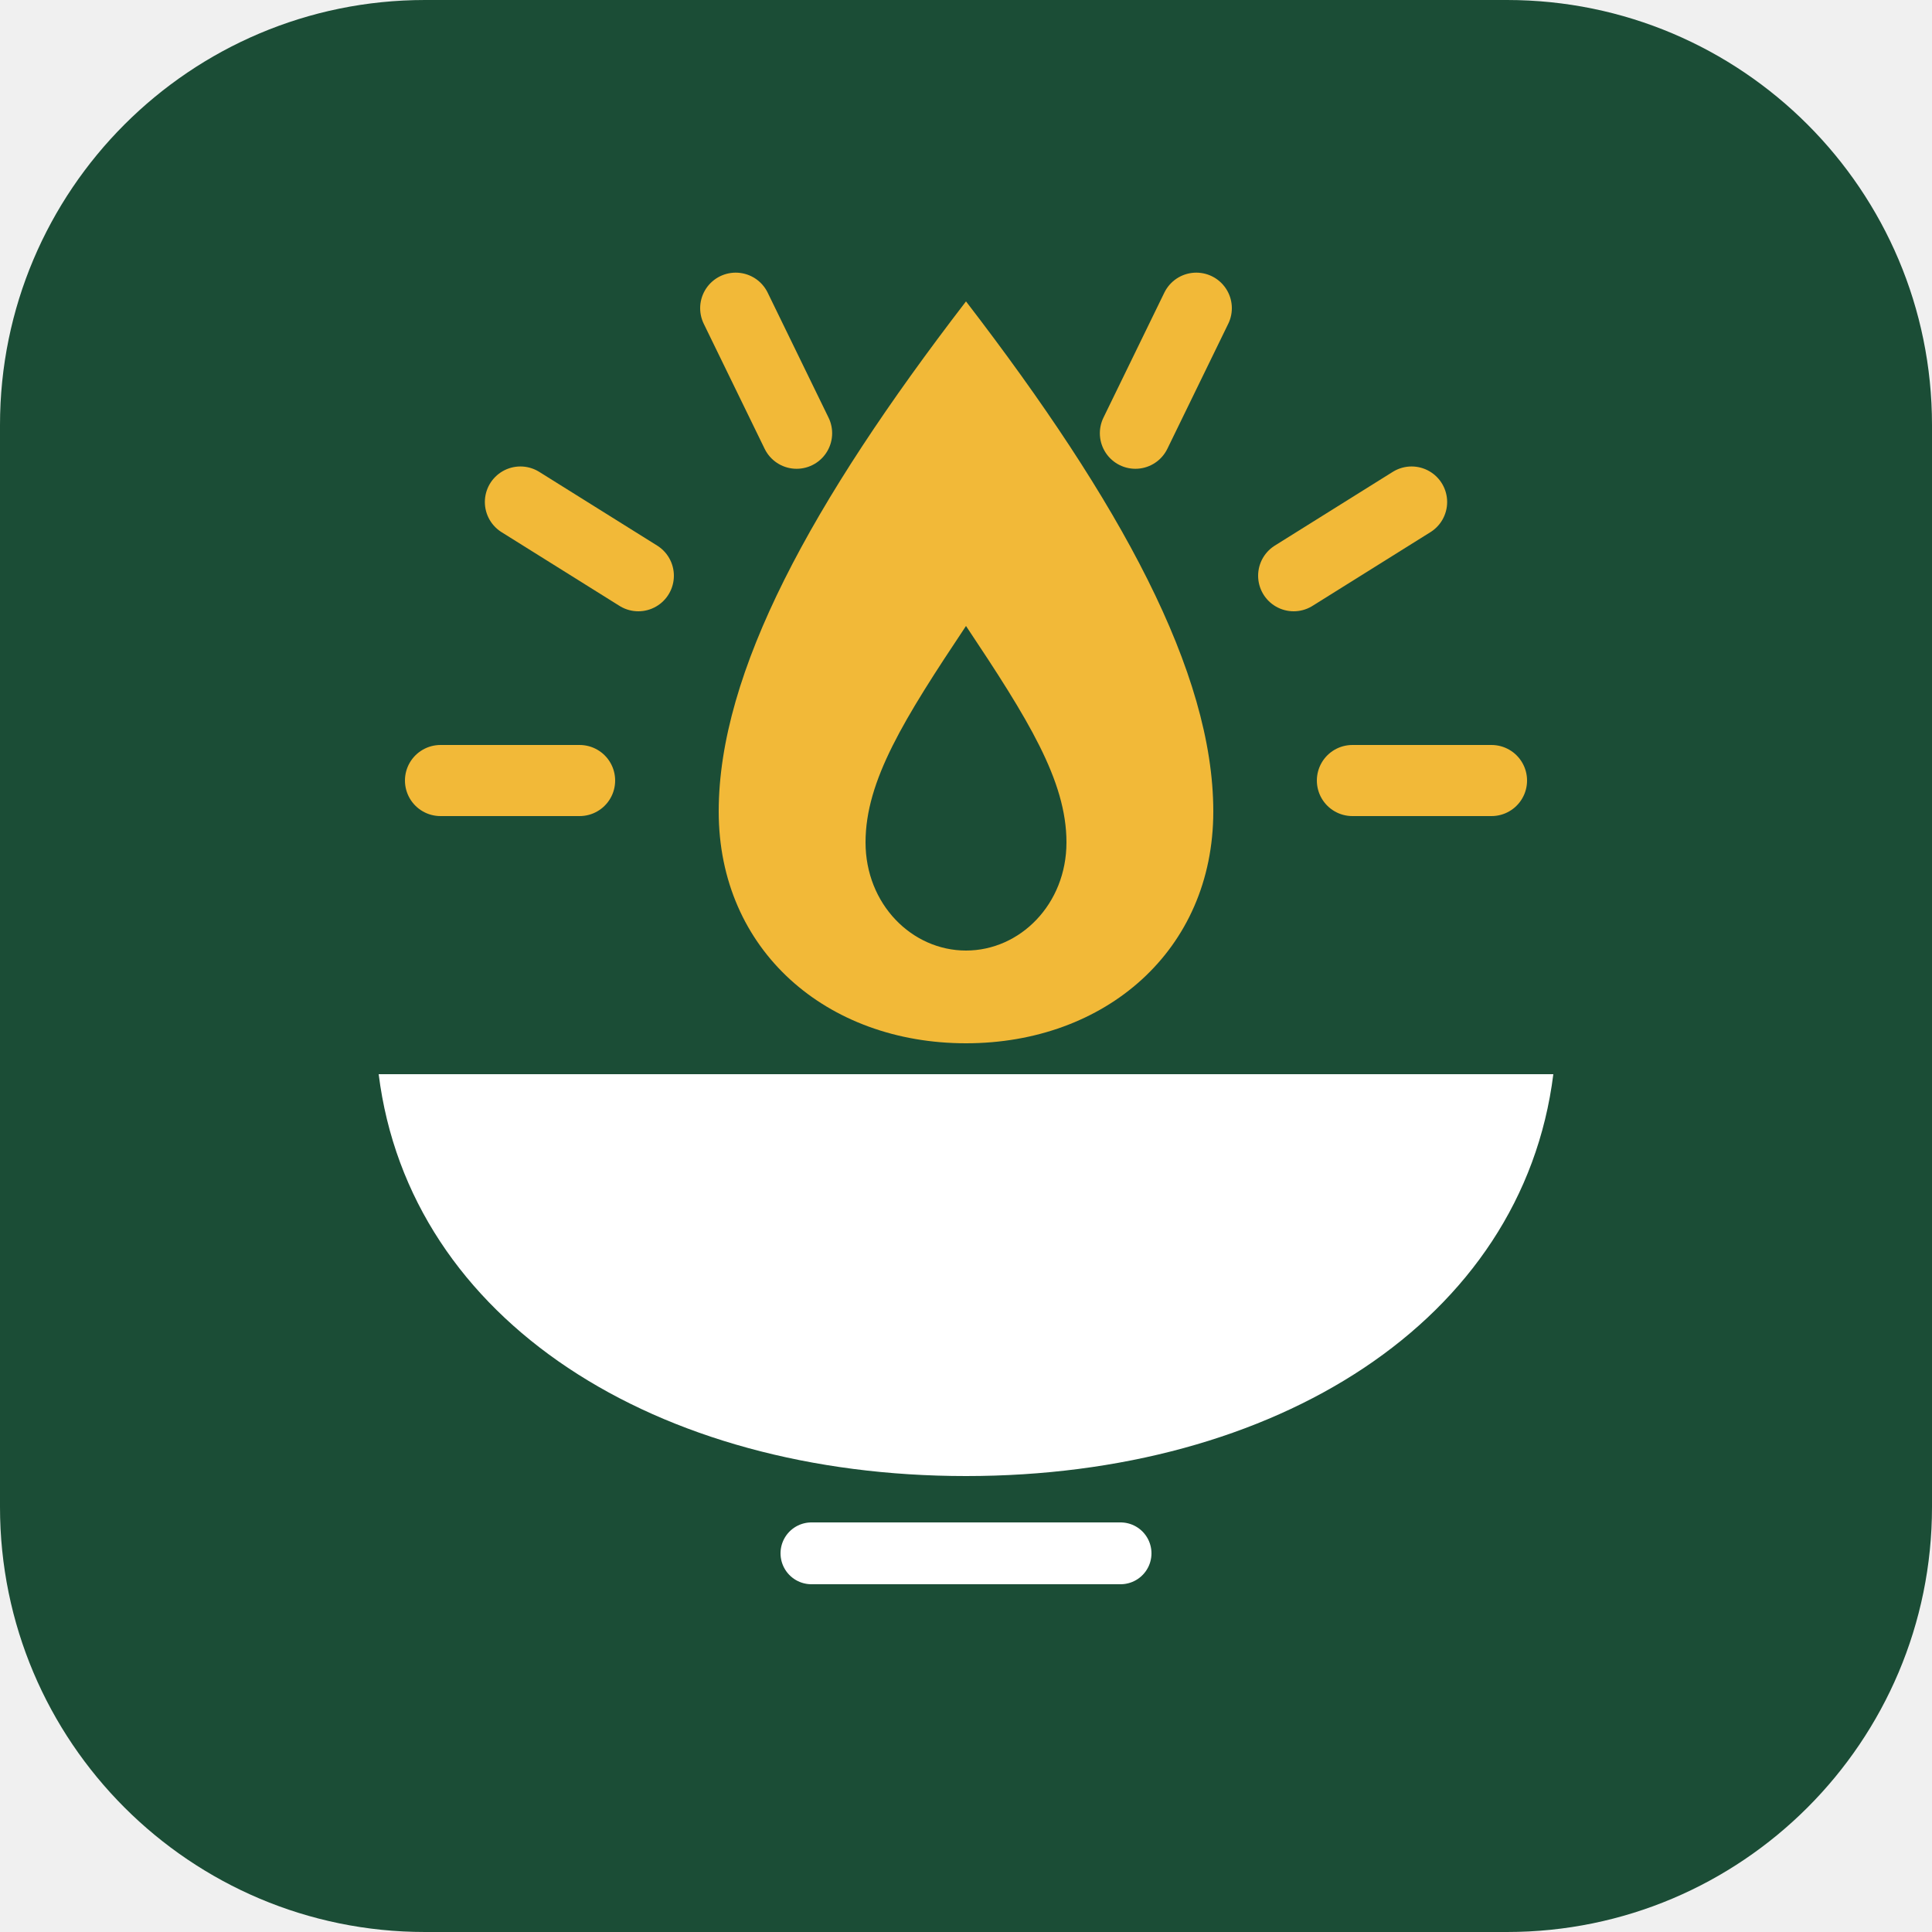
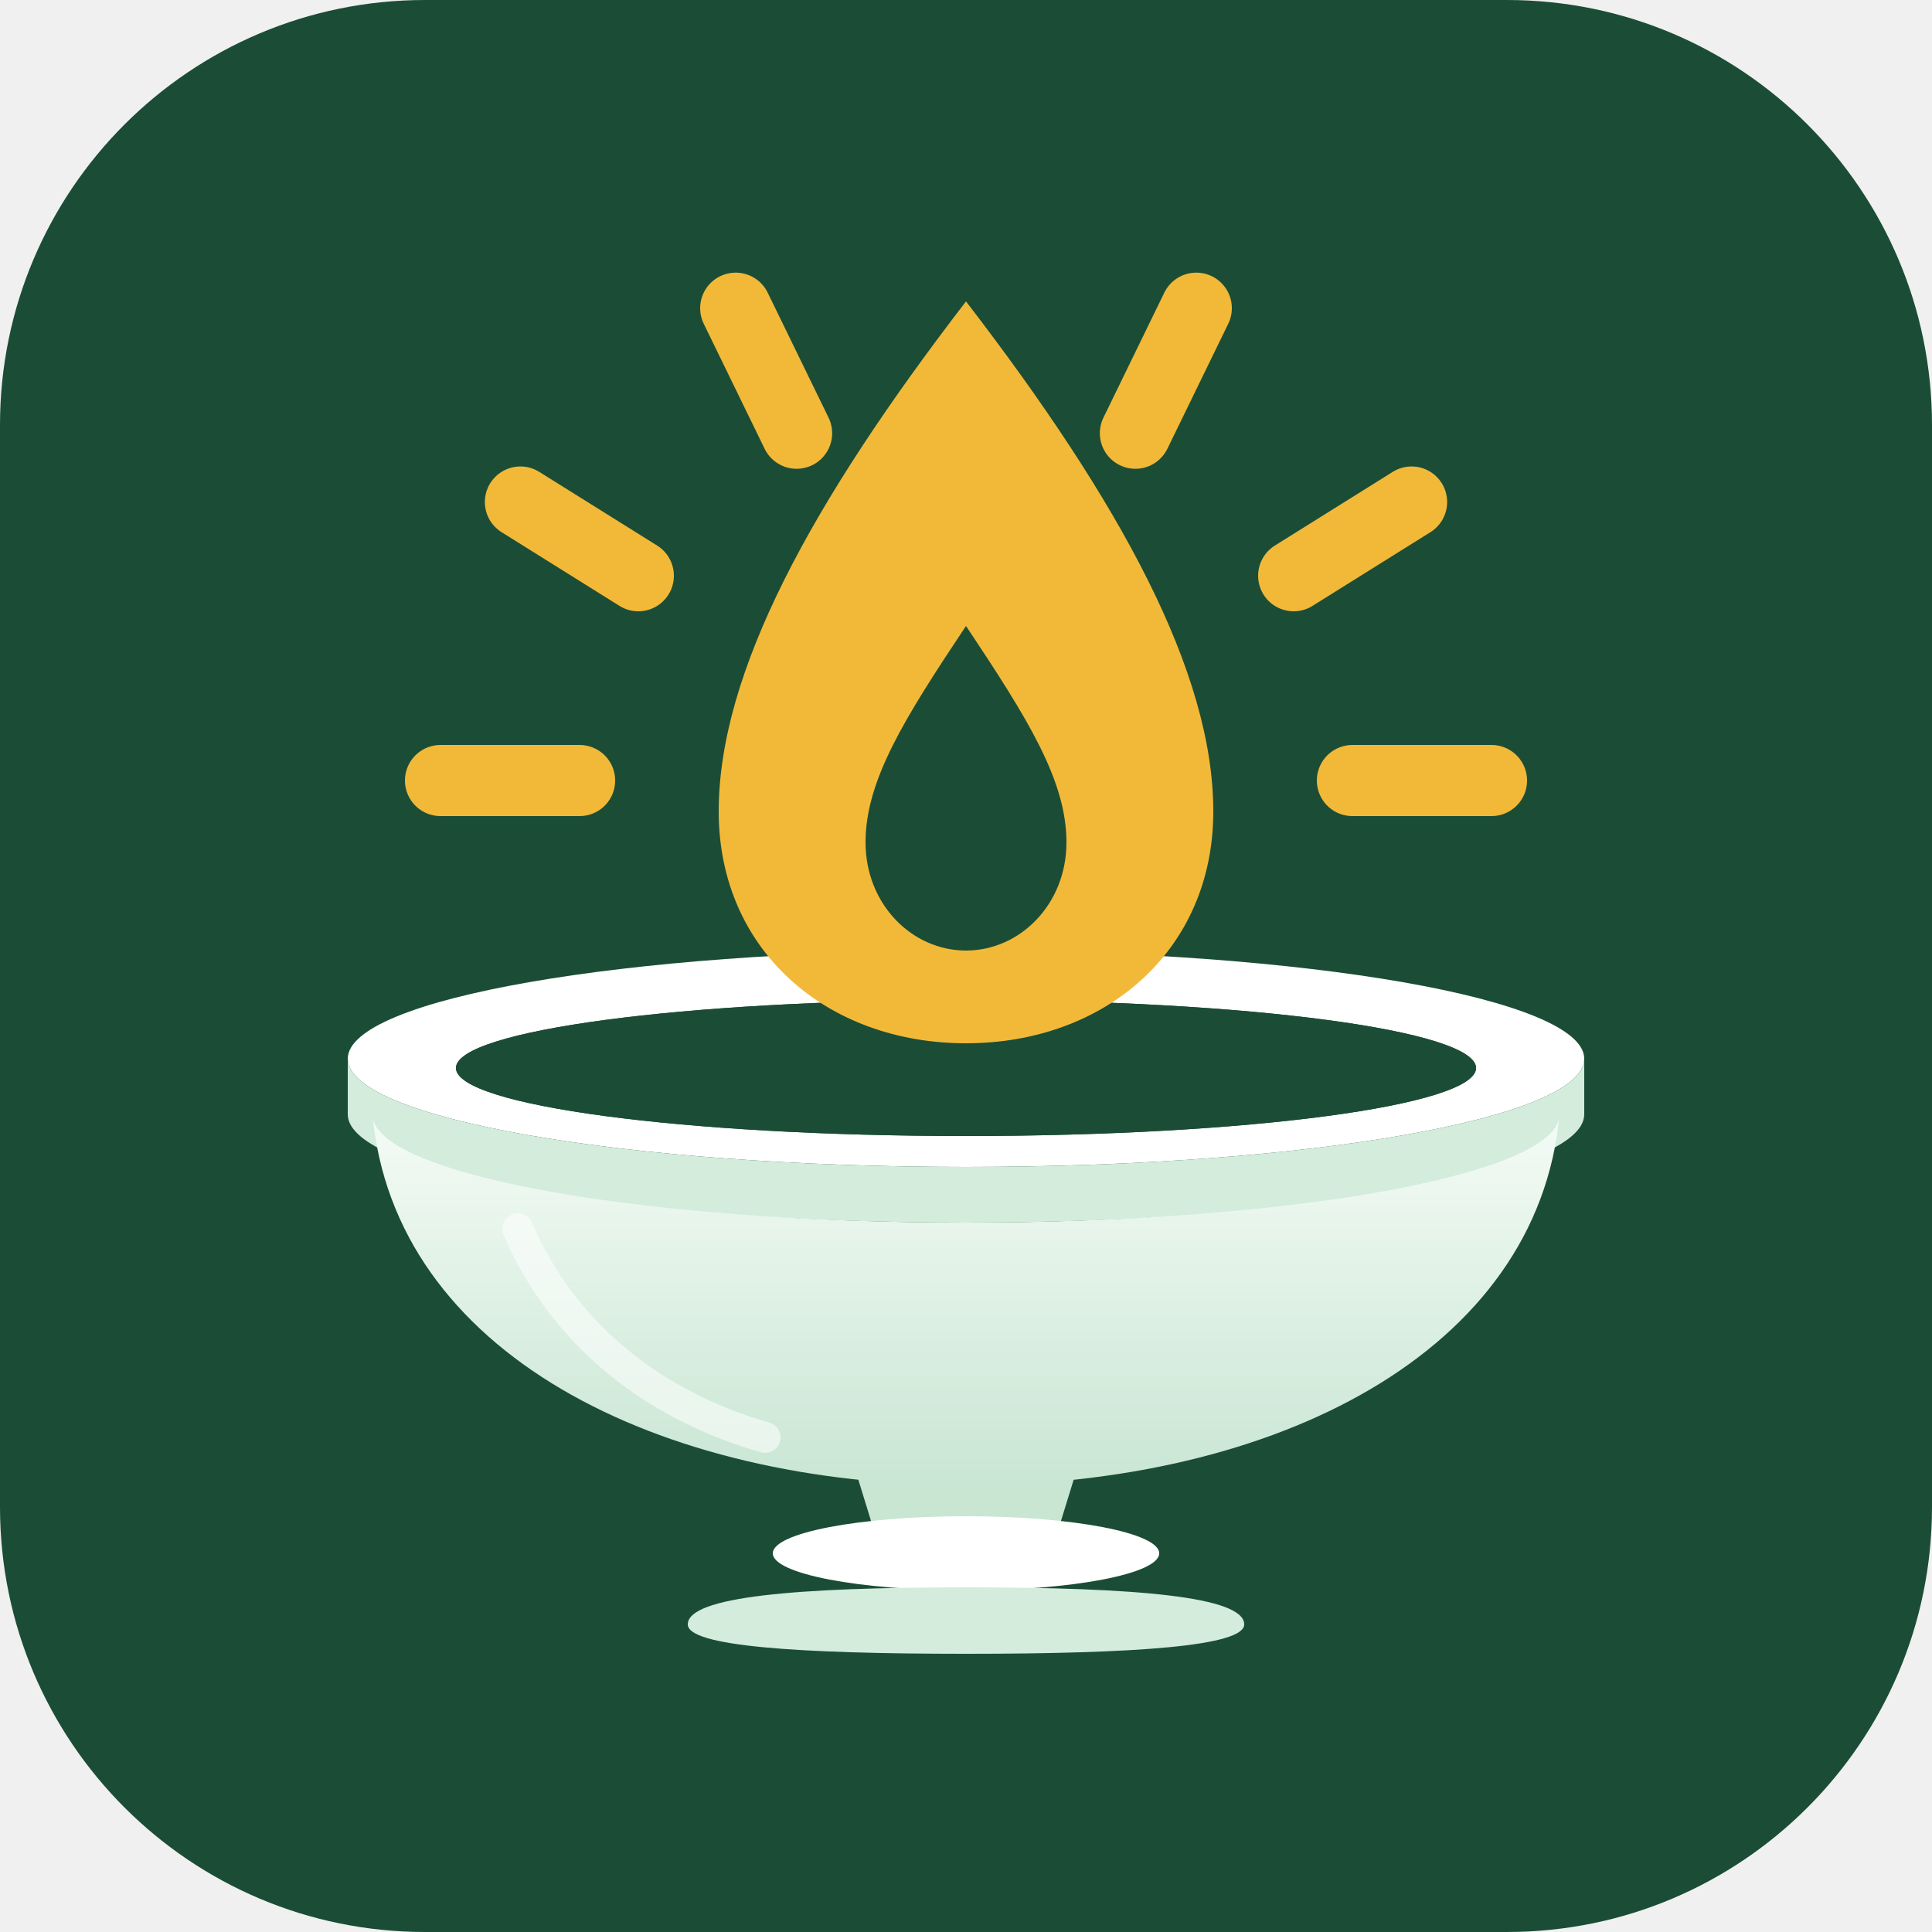
<svg xmlns="http://www.w3.org/2000/svg" viewBox="0 0 100 100" width="100" height="100">
  <rect width="100" height="100" rx="22" fill="#1b4d36" />
  <g transform="translate(10 6) scale(.8)">
+     <defs>
+       <linearGradient id="iBody" x1="0" y1="0" x2="0" y2="1">
+         <stop offset="0" stop-color="#f4fbf6" />
+         <stop offset="1" stop-color="#c9e6d3" />
+       </linearGradient>
+     </defs>
    <path d="M25.00 43.00 L16.00 43.00 M28.80 29.75 L21.17 24.98 M39.04 20.53 L35.10 12.44 M60.96 20.53 L64.90 12.44 M71.20 29.75 L78.83 24.98 M75.00 43.00 L84.00 43.00" fill="none" stroke="#f2b938" stroke-width="4.6" stroke-linecap="round" />
+     <path fill-rule="evenodd" fill="#ffffff" d="M10 61 A40 7 0 1 0 90 61 A40 7 0 1 0 10 61 Z M17 61.6 A33 4.4 0 1 0 83 61.6 A33 4.4 0 1 0 17 61.6 Z" />
+     <path fill="#1b4d36" d="M17 61.6 A33 4.4 0 1 0 83 61.6 A33 4.4 0 1 0 17 61.6 Z" />
    <path fill-rule="evenodd" fill="#f2b938" d="M50 12 C60 25 66 36 66 45 C66 54 59 60 50 60 C41 60 34 54 34 45 C34 36 40 25 50 12 Z M50 33 C54 39 56.5 43 56.5 47 C56.5 51 53.5 54 50 54 C46.5 54 43.5 51 43.5 47 C43.5 43 46 39 50 33 Z" />
-     <path fill="#ffffff" d="M12 62 H88 C86 78 70 88 50 88 C30 88 14 78 12 62 Z" />
-     <path d="M40 93 H60" stroke="#ffffff" stroke-width="4" stroke-linecap="round" />
+     <path fill="#d3ecdc" d="M10 61 A40 7 0 0 0 90 61 L90 64.6 A40 7 0 0 1 10 64.6 Z" />
+     <path fill="#c9e6d3" d="M42.5 86.5 H57.5 L55.5 93 H44.5 Z" />
+     <path fill="url(#iBody)" d="M11.6 64.6 C13 80 30 88.6 50 88.6 C70 88.6 87 80 88.4 64.6 A38.4 7 0 0 1 11.6 64.6 Z" />
+     <path d="M21 72 C24 79 30 83.5 37 85.5" fill="none" stroke="#ffffff" stroke-width="2" stroke-linecap="round" opacity=".55" />
+     <path fill="#ffffff" d="M37.5 93 A12.5 2.4 0 1 0 62.5 93 A12.5 2.4 0 1 0 37.5 93 Z" />
+     <path fill="#d3ecdc" d="M32 97.6 C32 95.8 39 95.2 50 95.2 C61 95.2 68 95.8 68 97.6 C68 99 61 99.5 50 99.5 C39 99.5 32 99 32 97.6 Z" />
  </g>
</svg>
